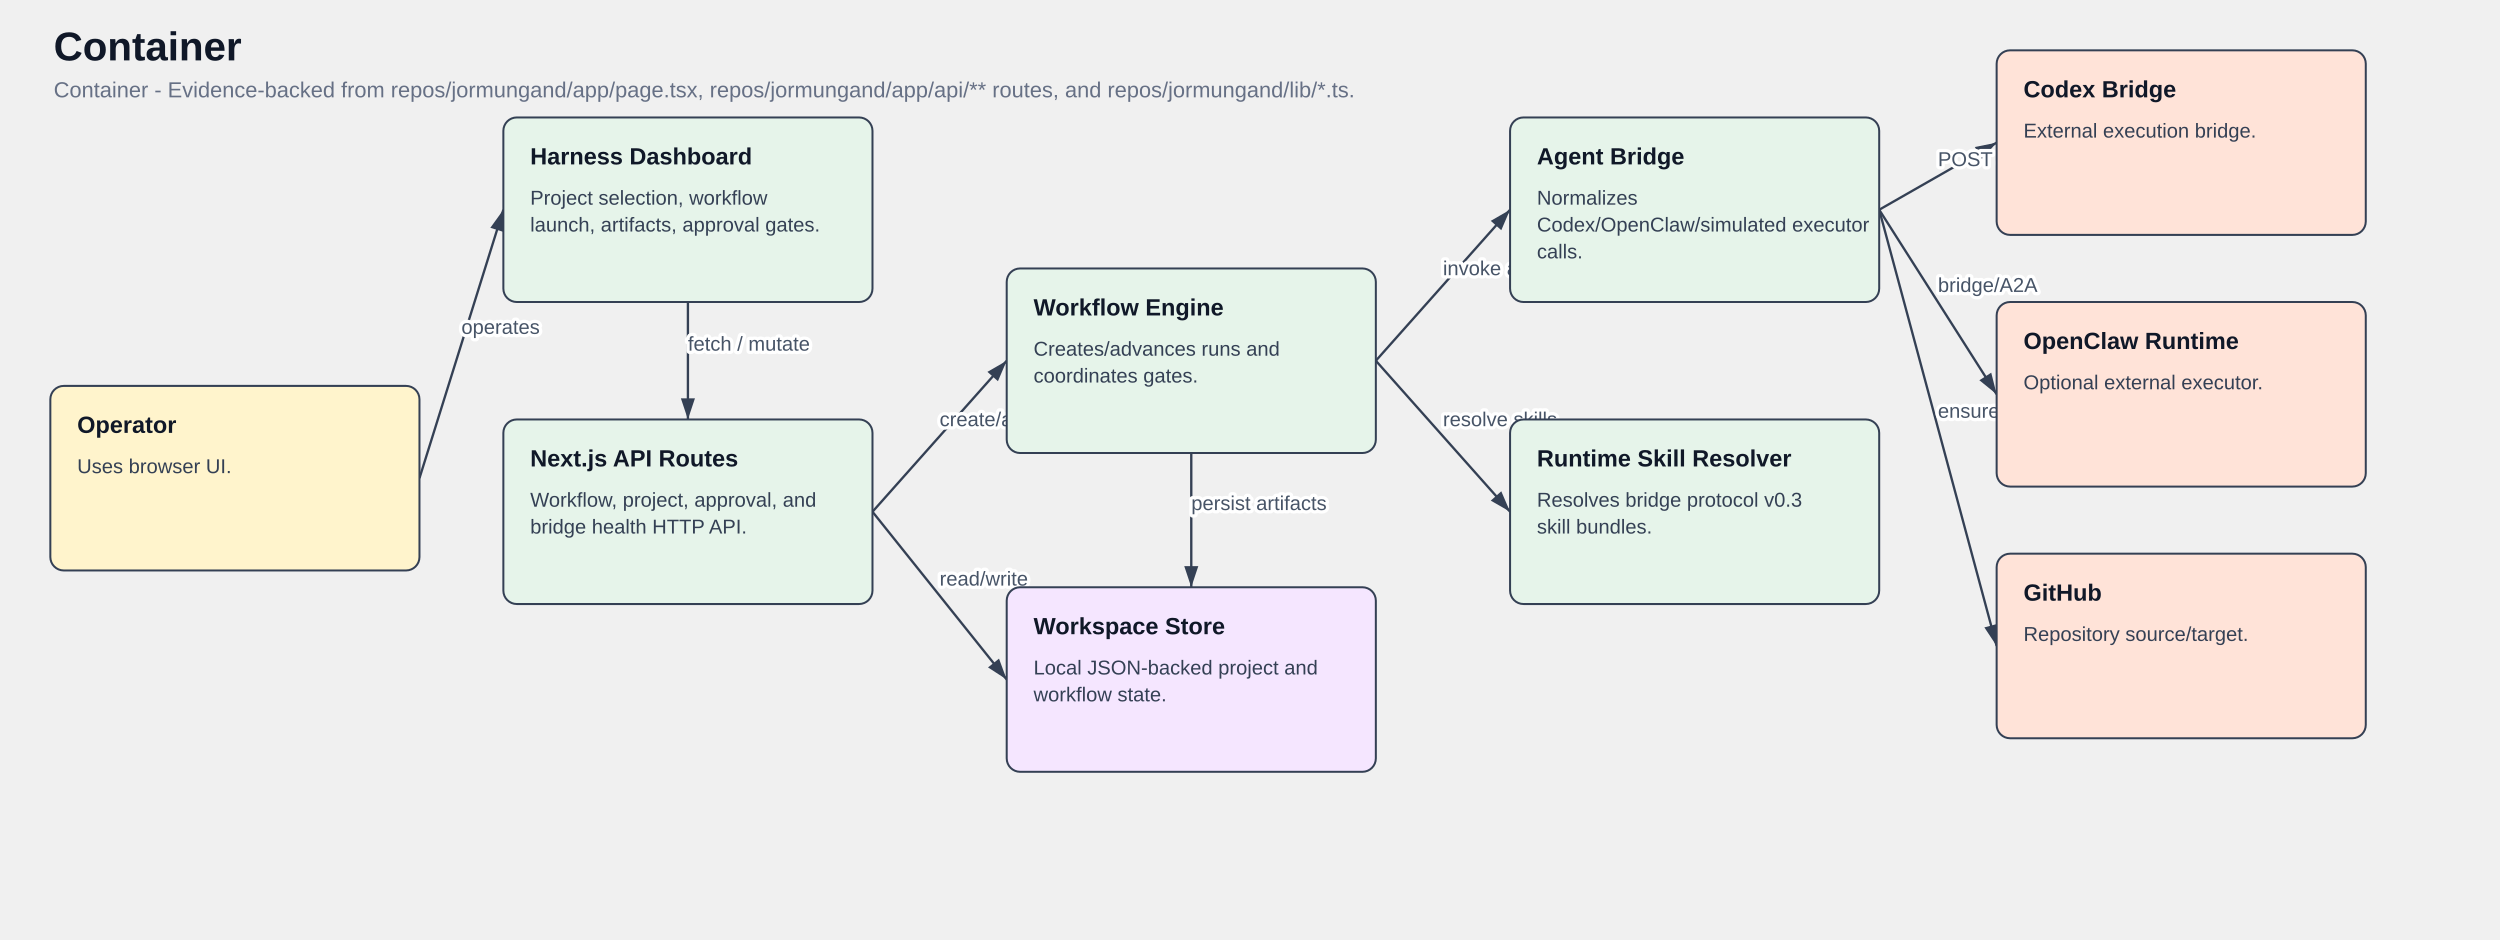
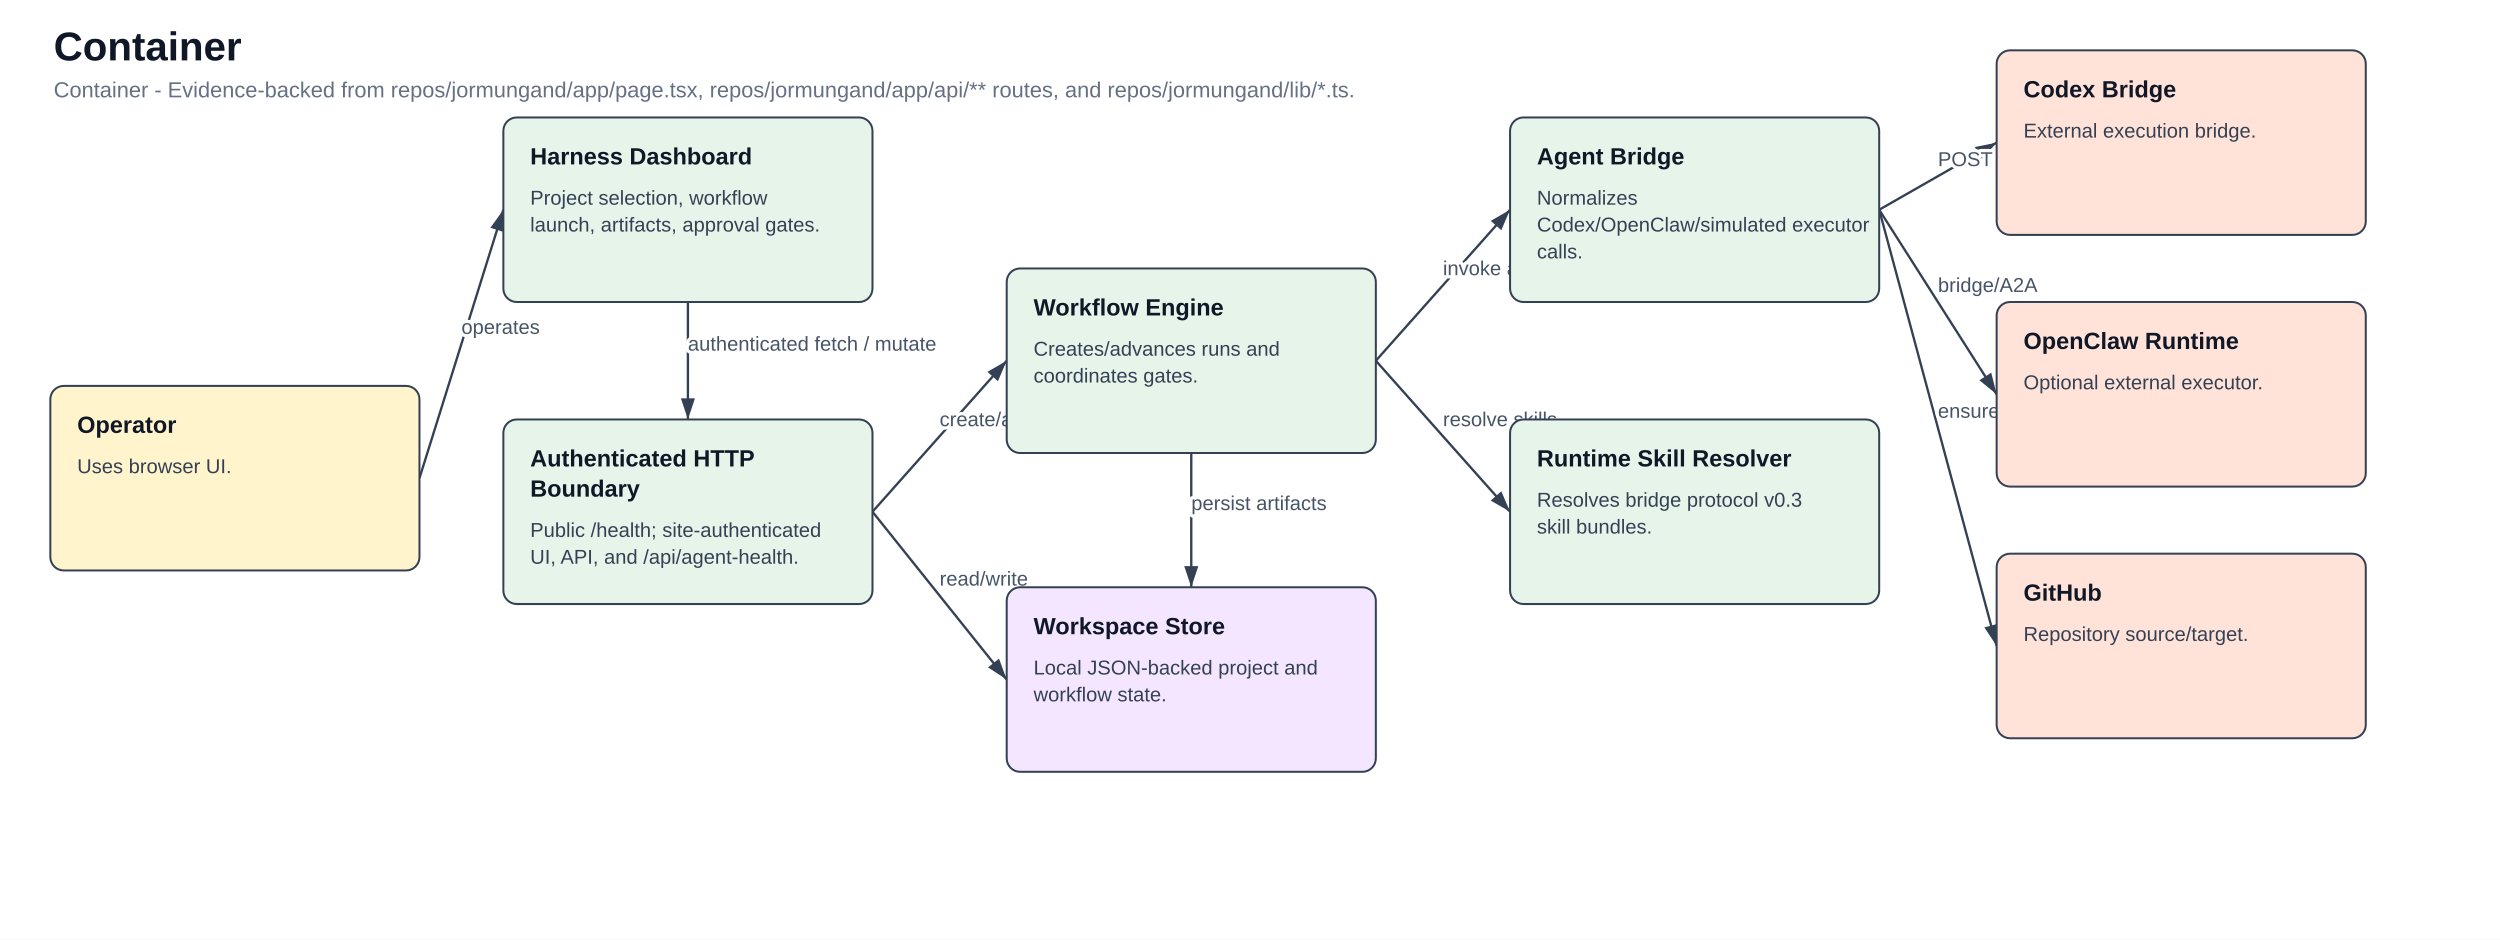
<svg xmlns="http://www.w3.org/2000/svg" width="1490" height="560" viewBox="0 0 1490 560" role="img" aria-labelledby="title desc">
  <defs>
    <marker id="arrow" markerWidth="10" markerHeight="10" refX="9" refY="3" orient="auto" markerUnits="strokeWidth">
      <path d="M0,0 L0,6 L9,3 z" fill="#344054" />
    </marker>
  </defs>
  <style>
    svg { background: #ffffff; font-family: Arial, Helvetica, sans-serif; }
    .diagram-title { fill: #101828; font-size: 24px; font-weight: 700; }
    .diagram-meta { fill: #667085; font-size: 13px; }
    .node { stroke: #344054; stroke-width: 1.2; }
    .node-title { fill: #101828; font-size: 14px; font-weight: 700; }
    .node-desc { fill: #344054; font-size: 12px; }
    .edge { stroke: #344054; stroke-width: 1.4; marker-end: url(#arrow); }
    .edge-label { fill: #475467; font-size: 12px; paint-order: stroke; stroke: #ffffff; stroke-width: 4px; stroke-linejoin: round; }
  </style>
+   <rect class="canvas-background" width="100%" height="100%" fill="#ffffff" />
  <text class="diagram-title" x="32" y="36">Container</text>
  <text class="diagram-meta" x="32" y="58">Container - Evidence-backed from repos/jormungand/app/page.tsx, repos/jormungand/app/api/** routes, and repos/jormungand/lib/*.ts.</text>
  <g class="edges">
    <line class="edge" x1="250" y1="285" x2="300" y2="125" />
    <text class="edge-label" x="275" y="199">operates</text>
    <line class="edge" x1="410" y1="180" x2="410" y2="250" />
-     <text class="edge-label" x="410" y="209">fetch / mutate</text>
+     <text class="edge-label" x="410" y="209">authenticated fetch / mutate</text>
    <line class="edge" x1="520" y1="305" x2="600" y2="215" />
    <text class="edge-label" x="560" y="254">create/advance</text>
    <line class="edge" x1="520" y1="305" x2="600" y2="405" />
    <text class="edge-label" x="560" y="349">read/write</text>
    <line class="edge" x1="820" y1="215" x2="900" y2="125" />
    <text class="edge-label" x="860" y="164">invoke agents</text>
    <line class="edge" x1="820" y1="215" x2="900" y2="305" />
    <text class="edge-label" x="860" y="254">resolve skills</text>
    <line class="edge" x1="710" y1="270" x2="710" y2="350" />
    <text class="edge-label" x="710" y="304">persist artifacts</text>
    <line class="edge" x1="1120" y1="125" x2="1190" y2="85" />
    <text class="edge-label" x="1155" y="99">POST agent-runs</text>
    <line class="edge" x1="1120" y1="125" x2="1190" y2="235" />
    <text class="edge-label" x="1155" y="174">bridge/A2A</text>
    <line class="edge" x1="1120" y1="125" x2="1190" y2="385" />
    <text class="edge-label" x="1155" y="249">ensure repo</text>
  </g>
  <g class="nodes">
    <rect class="node person" x="30" y="230" width="220" height="110" rx="8" fill="#fff4cc" />
    <text class="node-title" x="46" y="258">Operator</text>
    <text class="node-desc" x="46" y="282">Uses browser UI.</text>
    <rect class="node container" x="300" y="70" width="220" height="110" rx="8" fill="#e6f4ea" />
    <text class="node-title" x="316" y="98">Harness Dashboard</text>
    <text class="node-desc" x="316" y="122">Project selection, workflow</text>
    <text class="node-desc" x="316" y="138">launch, artifacts, approval gates.</text>
    <rect class="node container" x="300" y="250" width="220" height="110" rx="8" fill="#e6f4ea" />
-     <text class="node-title" x="316" y="278">Next.js API Routes</text>
-     <text class="node-desc" x="316" y="302">Workflow, project, approval, and</text>
-     <text class="node-desc" x="316" y="318">bridge health HTTP API.</text>
+     <text class="node-title" x="316" y="278">Authenticated HTTP</text>
+     <text class="node-title" x="316" y="296">Boundary</text>
+     <text class="node-desc" x="316" y="320">Public /health; site-authenticated</text>
+     <text class="node-desc" x="316" y="336">UI, API, and /api/agent-health.</text>
    <rect class="node container" x="600" y="160" width="220" height="110" rx="8" fill="#e6f4ea" />
    <text class="node-title" x="616" y="188">Workflow Engine</text>
    <text class="node-desc" x="616" y="212">Creates/advances runs and</text>
    <text class="node-desc" x="616" y="228">coordinates gates.</text>
    <rect class="node container" x="900" y="70" width="220" height="110" rx="8" fill="#e6f4ea" />
    <text class="node-title" x="916" y="98">Agent Bridge</text>
    <text class="node-desc" x="916" y="122">Normalizes</text>
    <text class="node-desc" x="916" y="138">Codex/OpenClaw/simulated executor</text>
    <text class="node-desc" x="916" y="154">calls.</text>
    <rect class="node container" x="900" y="250" width="220" height="110" rx="8" fill="#e6f4ea" />
    <text class="node-title" x="916" y="278">Runtime Skill Resolver</text>
    <text class="node-desc" x="916" y="302">Resolves bridge protocol v0.3</text>
    <text class="node-desc" x="916" y="318">skill bundles.</text>
    <rect class="node storage" x="600" y="350" width="220" height="110" rx="8" fill="#f5e6ff" />
    <text class="node-title" x="616" y="378">Workspace Store</text>
    <text class="node-desc" x="616" y="402">Local JSON-backed project and</text>
    <text class="node-desc" x="616" y="418">workflow state.</text>
    <rect class="node external" x="1190" y="30" width="220" height="110" rx="8" fill="#ffe3d8" />
    <text class="node-title" x="1206" y="58">Codex Bridge</text>
    <text class="node-desc" x="1206" y="82">External execution bridge.</text>
    <rect class="node external" x="1190" y="180" width="220" height="110" rx="8" fill="#ffe3d8" />
    <text class="node-title" x="1206" y="208">OpenClaw Runtime</text>
    <text class="node-desc" x="1206" y="232">Optional external executor.</text>
    <rect class="node external" x="1190" y="330" width="220" height="110" rx="8" fill="#ffe3d8" />
    <text class="node-title" x="1206" y="358">GitHub</text>
    <text class="node-desc" x="1206" y="382">Repository source/target.</text>
  </g>
</svg>
